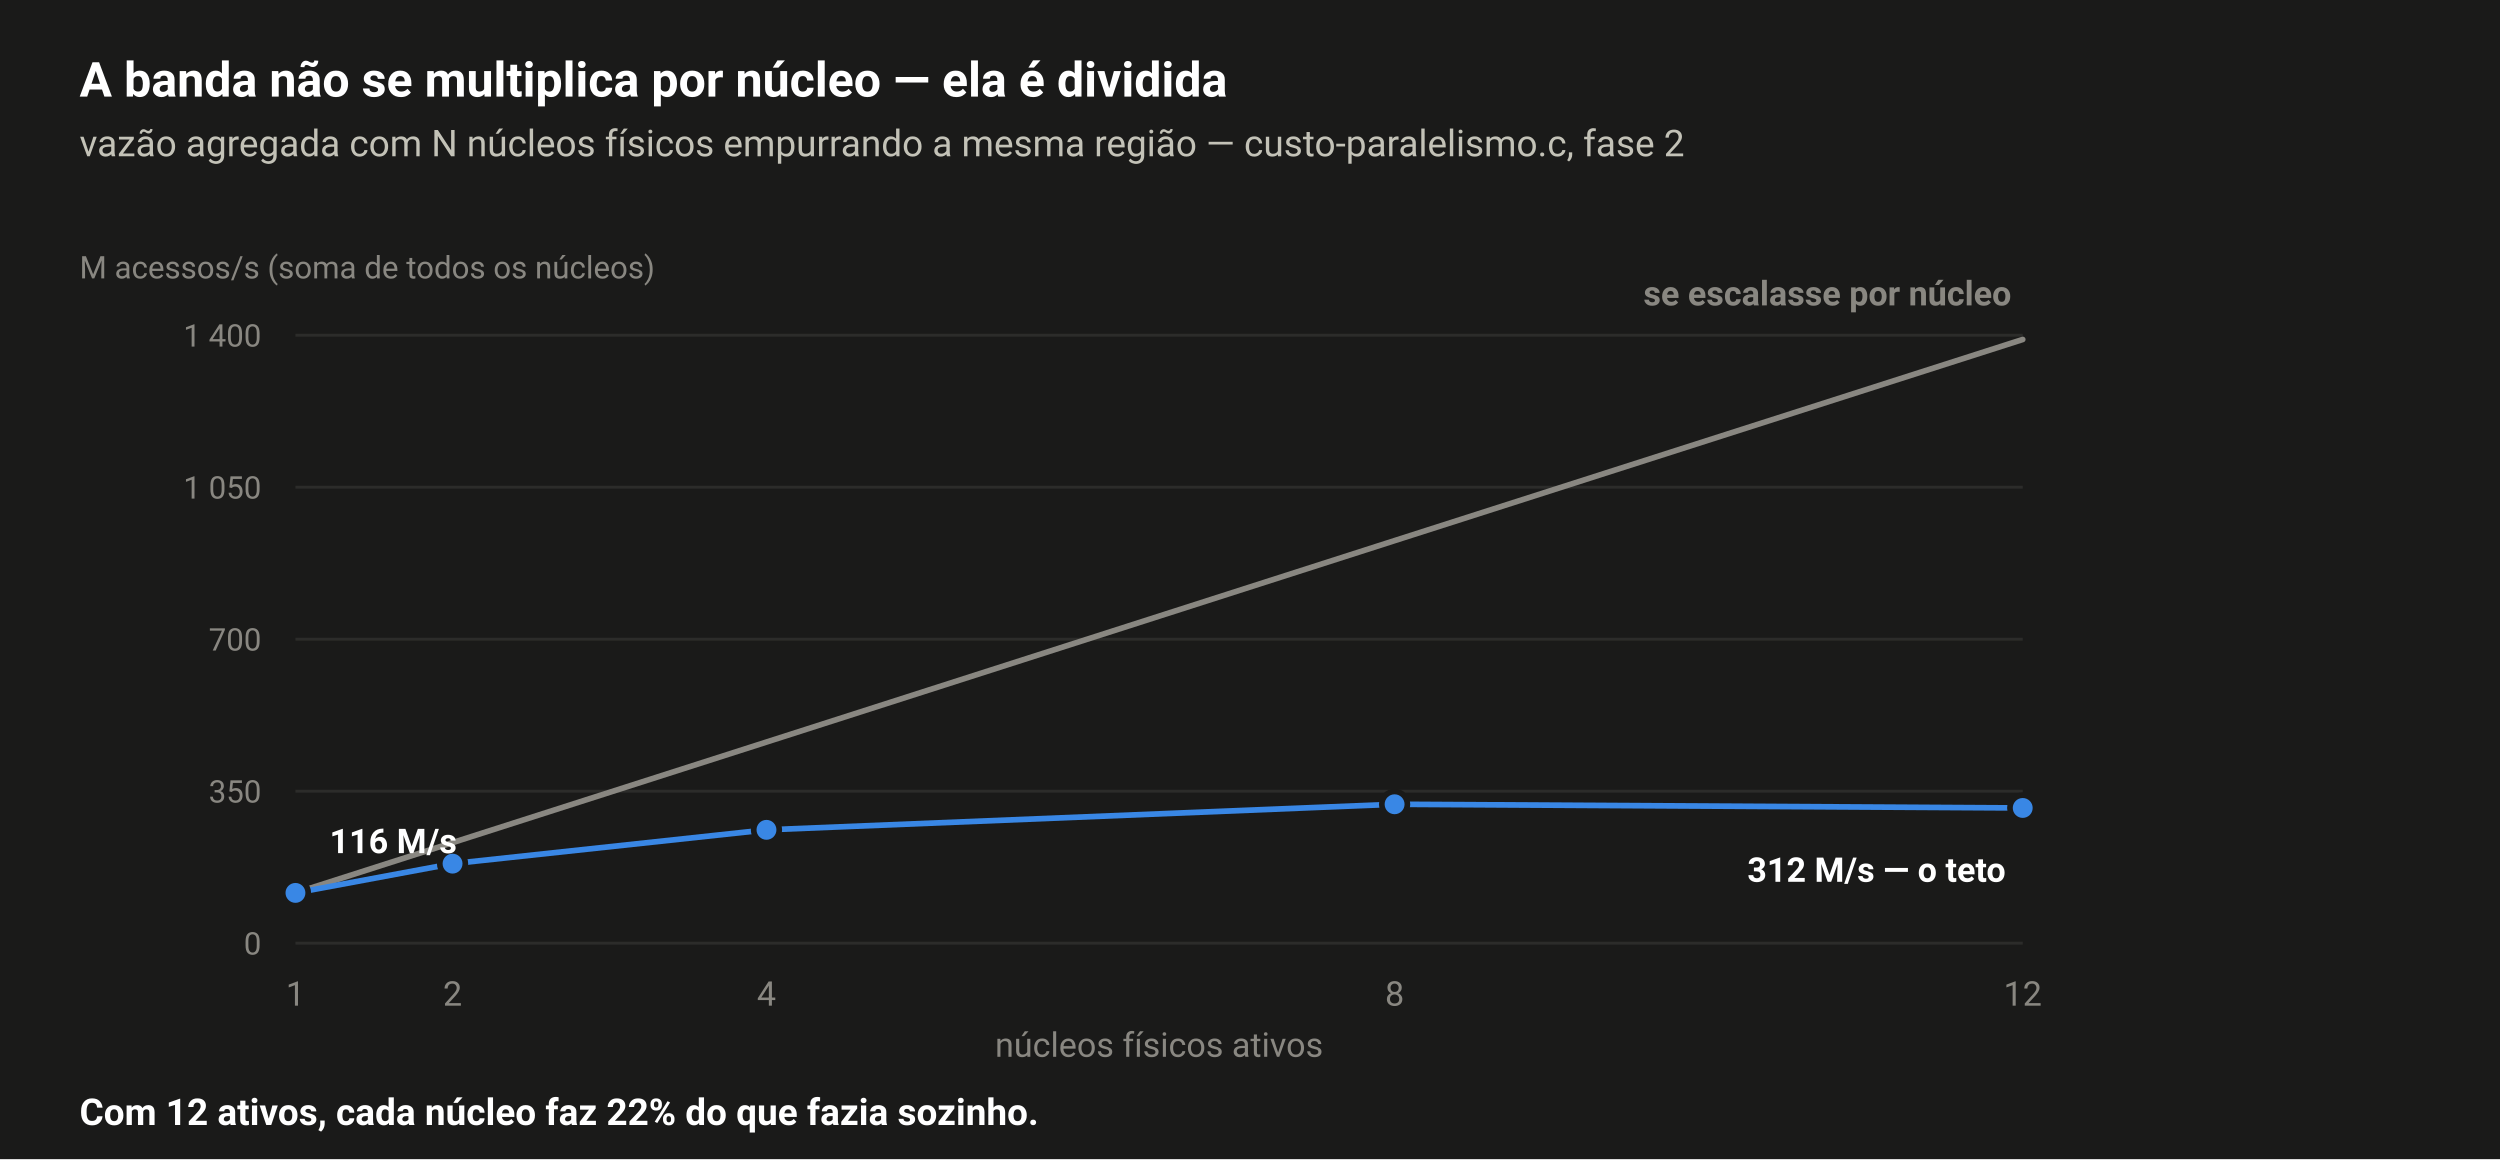
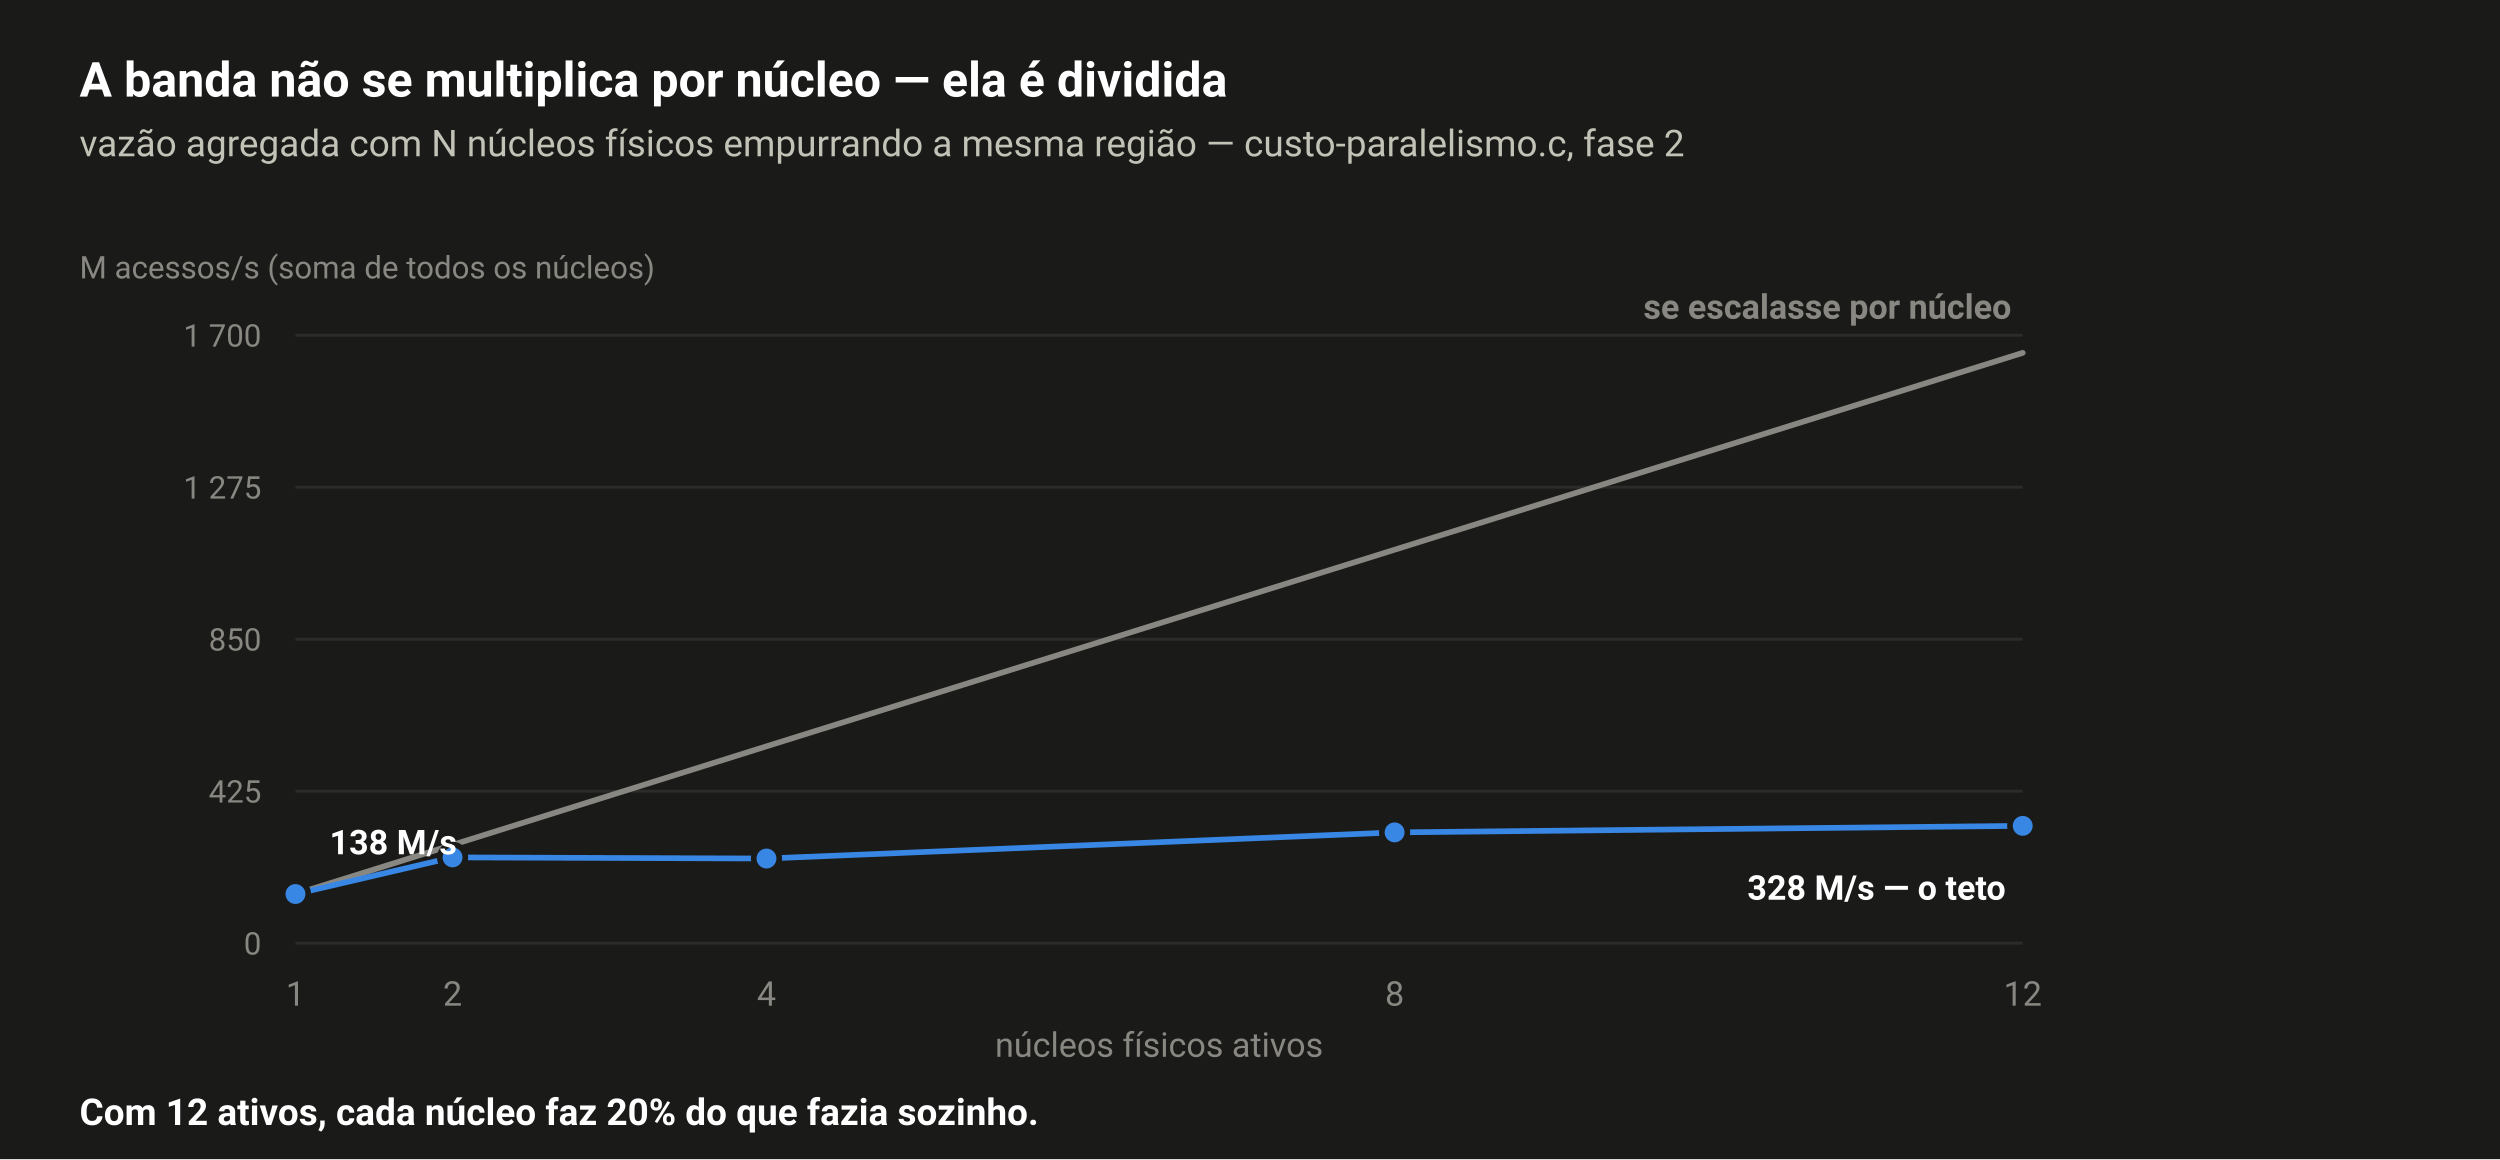
<svg xmlns="http://www.w3.org/2000/svg" viewBox="0 0 880 408" width="880" height="408" role="img" aria-labelledby="t d" font-family="system-ui, -apple-system, 'Segoe UI', Roboto, sans-serif">
  <rect width="880" height="408" fill="#1a1a19" />
  <text x="28.0" y="34.0" fill="#ffffff" font-size="17" font-weight="600" text-anchor="start" font-family="system-ui, -apple-system, 'Segoe UI', Roboto, sans-serif">A banda não se multiplica por núcleo — ela é dividida</text>
  <text x="28.0" y="55.0" fill="#c3c2b7" font-size="13" font-weight="400" text-anchor="start" font-family="system-ui, -apple-system, 'Segoe UI', Roboto, sans-serif">vazão agregada com N núcleos físicos empurrando a mesma região — custo-paralelismo.c, fase 2</text>
  <line x1="104.0" y1="332.0" x2="712.0" y2="332.0" stroke="#2c2c2a" stroke-width="1" />
  <text x="92.0" y="336.0" fill="#898781" font-size="11" font-weight="400" text-anchor="end" font-family="system-ui, -apple-system, 'Segoe UI', Roboto, sans-serif" font-variant-numeric="tabular-nums">0</text>
  <line x1="104.0" y1="278.5" x2="712.0" y2="278.5" stroke="#2c2c2a" stroke-width="1" />
-   <text x="92.0" y="282.5" fill="#898781" font-size="11" font-weight="400" text-anchor="end" font-family="system-ui, -apple-system, 'Segoe UI', Roboto, sans-serif" font-variant-numeric="tabular-nums">350</text>
+   <text x="92.0" y="282.5" fill="#898781" font-size="11" font-weight="400" text-anchor="end" font-family="system-ui, -apple-system, 'Segoe UI', Roboto, sans-serif" font-variant-numeric="tabular-nums">425</text>
  <line x1="104.0" y1="225.0" x2="712.0" y2="225.0" stroke="#2c2c2a" stroke-width="1" />
-   <text x="92.0" y="229.0" fill="#898781" font-size="11" font-weight="400" text-anchor="end" font-family="system-ui, -apple-system, 'Segoe UI', Roboto, sans-serif" font-variant-numeric="tabular-nums">700</text>
+   <text x="92.0" y="229.0" fill="#898781" font-size="11" font-weight="400" text-anchor="end" font-family="system-ui, -apple-system, 'Segoe UI', Roboto, sans-serif" font-variant-numeric="tabular-nums">850</text>
  <line x1="104.0" y1="171.5" x2="712.0" y2="171.5" stroke="#2c2c2a" stroke-width="1" />
-   <text x="92.0" y="175.5" fill="#898781" font-size="11" font-weight="400" text-anchor="end" font-family="system-ui, -apple-system, 'Segoe UI', Roboto, sans-serif" font-variant-numeric="tabular-nums">1 050</text>
+   <text x="92.0" y="175.5" fill="#898781" font-size="11" font-weight="400" text-anchor="end" font-family="system-ui, -apple-system, 'Segoe UI', Roboto, sans-serif" font-variant-numeric="tabular-nums">1 275</text>
  <line x1="104.0" y1="118.0" x2="712.0" y2="118.0" stroke="#2c2c2a" stroke-width="1" />
-   <text x="92.0" y="122.0" fill="#898781" font-size="11" font-weight="400" text-anchor="end" font-family="system-ui, -apple-system, 'Segoe UI', Roboto, sans-serif" font-variant-numeric="tabular-nums">1 400</text>
+   <text x="92.0" y="122.0" fill="#898781" font-size="11" font-weight="400" text-anchor="end" font-family="system-ui, -apple-system, 'Segoe UI', Roboto, sans-serif" font-variant-numeric="tabular-nums">1 700</text>
  <text x="28.0" y="98.0" fill="#898781" font-size="11" font-weight="400" text-anchor="start" font-family="system-ui, -apple-system, 'Segoe UI', Roboto, sans-serif">M acessos/s (soma de todos os núcleos)</text>
-   <polyline points="104.0,314.3 159.3,296.6 269.8,261.2 490.9,190.3 712.0,119.5" fill="none" stroke="#898781" stroke-width="2" stroke-linejoin="round" stroke-linecap="round" />
-   <text x="708.0" y="107.5" fill="#898781" font-size="12" font-weight="600" text-anchor="end" font-family="system-ui, -apple-system, 'Segoe UI', Roboto, sans-serif">se escalasse por núcleo</text>
-   <polyline points="104.0,314.3 159.3,304.0 269.8,292.1 490.9,283.1 712.0,284.4" fill="none" stroke="#3987e5" stroke-width="2" stroke-linejoin="round" stroke-linecap="round" />
-   <circle cx="104.0" cy="314.3" r="4.5" fill="#3987e5" stroke="#1a1a19" stroke-width="2" />
-   <circle cx="159.3" cy="304.0" r="4.5" fill="#3987e5" stroke="#1a1a19" stroke-width="2" />
-   <circle cx="269.8" cy="292.1" r="4.5" fill="#3987e5" stroke="#1a1a19" stroke-width="2" />
-   <circle cx="490.9" cy="283.1" r="4.5" fill="#3987e5" stroke="#1a1a19" stroke-width="2" />
-   <circle cx="712.0" cy="284.4" r="4.5" fill="#3987e5" stroke="#1a1a19" stroke-width="2" />
-   <text x="706.0" y="310.4" fill="#ffffff" font-size="12" font-weight="600" text-anchor="end" font-family="system-ui, -apple-system, 'Segoe UI', Roboto, sans-serif" font-variant-numeric="tabular-nums">312 M/s — o teto</text>
-   <text x="116.0" y="300.3" fill="#ffffff" font-size="12" font-weight="600" text-anchor="start" font-family="system-ui, -apple-system, 'Segoe UI', Roboto, sans-serif" font-variant-numeric="tabular-nums">116 M/s</text>
+   <polyline points="104.0,314.7 159.3,297.4 269.8,262.7 490.9,193.5 712.0,124.2" fill="none" stroke="#898781" stroke-width="2" stroke-linejoin="round" stroke-linecap="round" />
+   <text x="708.0" y="112.2" fill="#898781" font-size="12" font-weight="600" text-anchor="end" font-family="system-ui, -apple-system, 'Segoe UI', Roboto, sans-serif">se escalasse por núcleo</text>
+   <polyline points="104.0,314.7 159.3,301.8 269.8,302.2 490.9,293.0 712.0,290.7" fill="none" stroke="#3987e5" stroke-width="2" stroke-linejoin="round" stroke-linecap="round" />
+   <circle cx="104.0" cy="314.7" r="4.5" fill="#3987e5" stroke="#1a1a19" stroke-width="2" />
+   <circle cx="159.3" cy="301.8" r="4.5" fill="#3987e5" stroke="#1a1a19" stroke-width="2" />
+   <circle cx="269.8" cy="302.2" r="4.5" fill="#3987e5" stroke="#1a1a19" stroke-width="2" />
+   <circle cx="490.9" cy="293.0" r="4.5" fill="#3987e5" stroke="#1a1a19" stroke-width="2" />
+   <circle cx="712.0" cy="290.7" r="4.5" fill="#3987e5" stroke="#1a1a19" stroke-width="2" />
+   <text x="706.0" y="316.7" fill="#ffffff" font-size="12" font-weight="600" text-anchor="end" font-family="system-ui, -apple-system, 'Segoe UI', Roboto, sans-serif" font-variant-numeric="tabular-nums">328 M/s — o teto</text>
+   <text x="116.0" y="300.7" fill="#ffffff" font-size="12" font-weight="600" text-anchor="start" font-family="system-ui, -apple-system, 'Segoe UI', Roboto, sans-serif" font-variant-numeric="tabular-nums">138 M/s</text>
  <text x="104.0" y="354.0" fill="#898781" font-size="12" font-weight="400" text-anchor="middle" font-family="system-ui, -apple-system, 'Segoe UI', Roboto, sans-serif" font-variant-numeric="tabular-nums">1</text>
  <text x="159.3" y="354.0" fill="#898781" font-size="12" font-weight="400" text-anchor="middle" font-family="system-ui, -apple-system, 'Segoe UI', Roboto, sans-serif" font-variant-numeric="tabular-nums">2</text>
  <text x="269.8" y="354.0" fill="#898781" font-size="12" font-weight="400" text-anchor="middle" font-family="system-ui, -apple-system, 'Segoe UI', Roboto, sans-serif" font-variant-numeric="tabular-nums">4</text>
  <text x="490.9" y="354.0" fill="#898781" font-size="12" font-weight="400" text-anchor="middle" font-family="system-ui, -apple-system, 'Segoe UI', Roboto, sans-serif" font-variant-numeric="tabular-nums">8</text>
  <text x="712.0" y="354.0" fill="#898781" font-size="12" font-weight="400" text-anchor="middle" font-family="system-ui, -apple-system, 'Segoe UI', Roboto, sans-serif" font-variant-numeric="tabular-nums">12</text>
  <text x="408.0" y="372.0" fill="#898781" font-size="12" font-weight="400" text-anchor="middle" font-family="system-ui, -apple-system, 'Segoe UI', Roboto, sans-serif">núcleos físicos ativos</text>
-   <text x="28.0" y="396.0" fill="#ffffff" font-size="13" font-weight="600" text-anchor="start" font-family="system-ui, -apple-system, 'Segoe UI', Roboto, sans-serif">Com 12 ativos, cada núcleo faz 22% do que fazia sozinho.</text>
+   <text x="28.0" y="396.0" fill="#ffffff" font-size="13" font-weight="600" text-anchor="start" font-family="system-ui, -apple-system, 'Segoe UI', Roboto, sans-serif">Com 12 ativos, cada núcleo faz 20% do que fazia sozinho.</text>
</svg>
